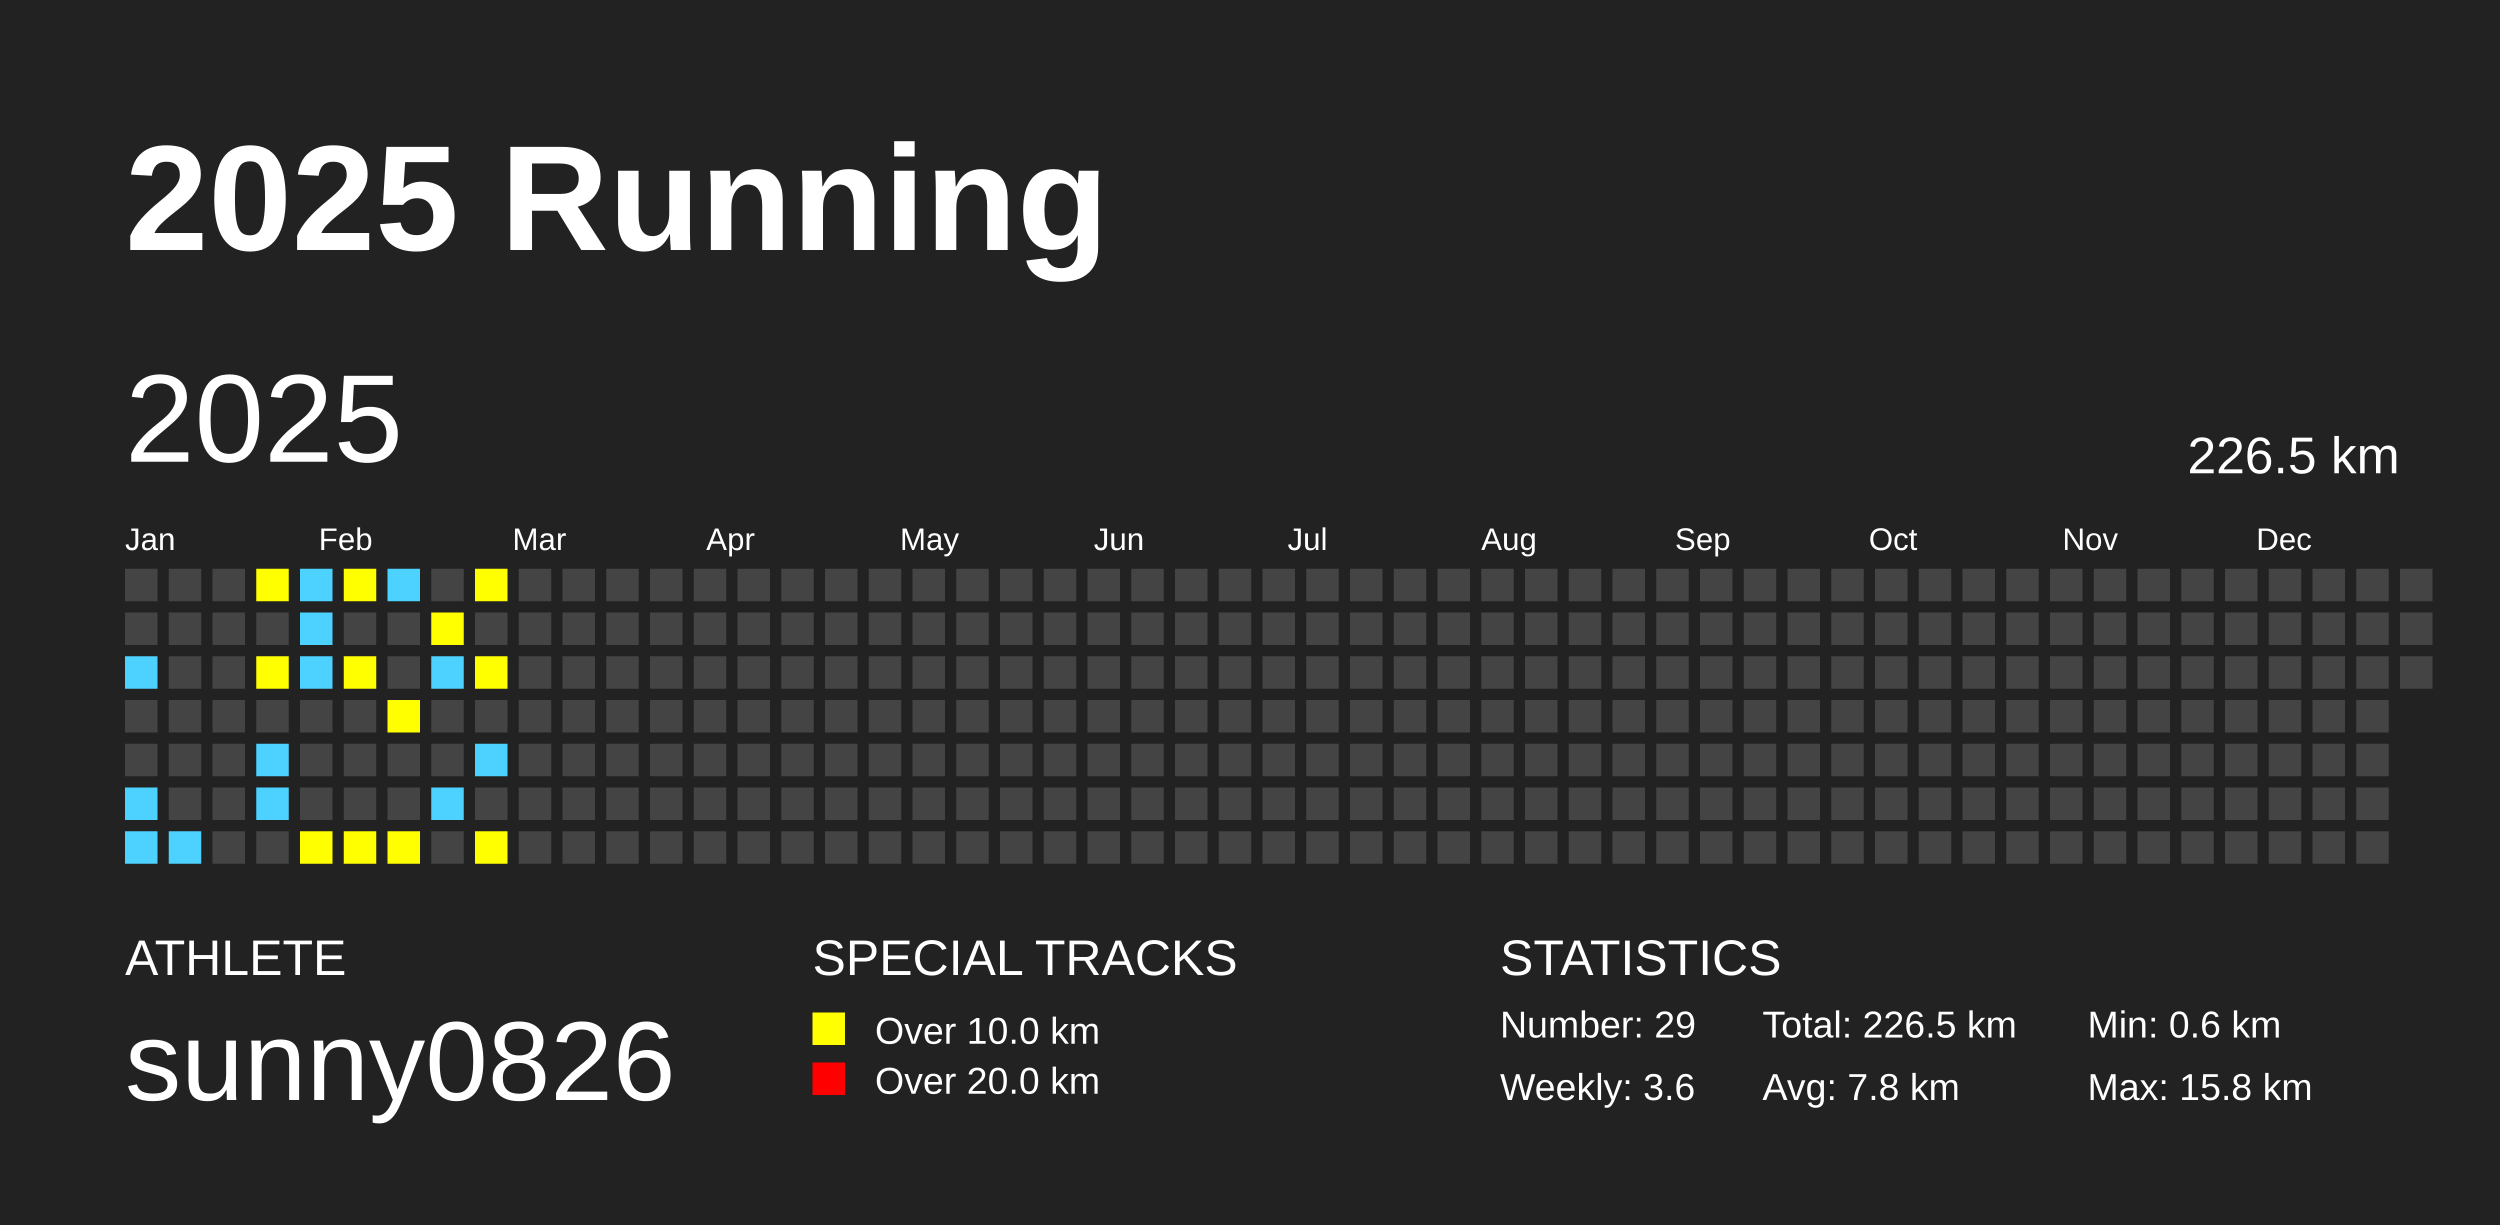
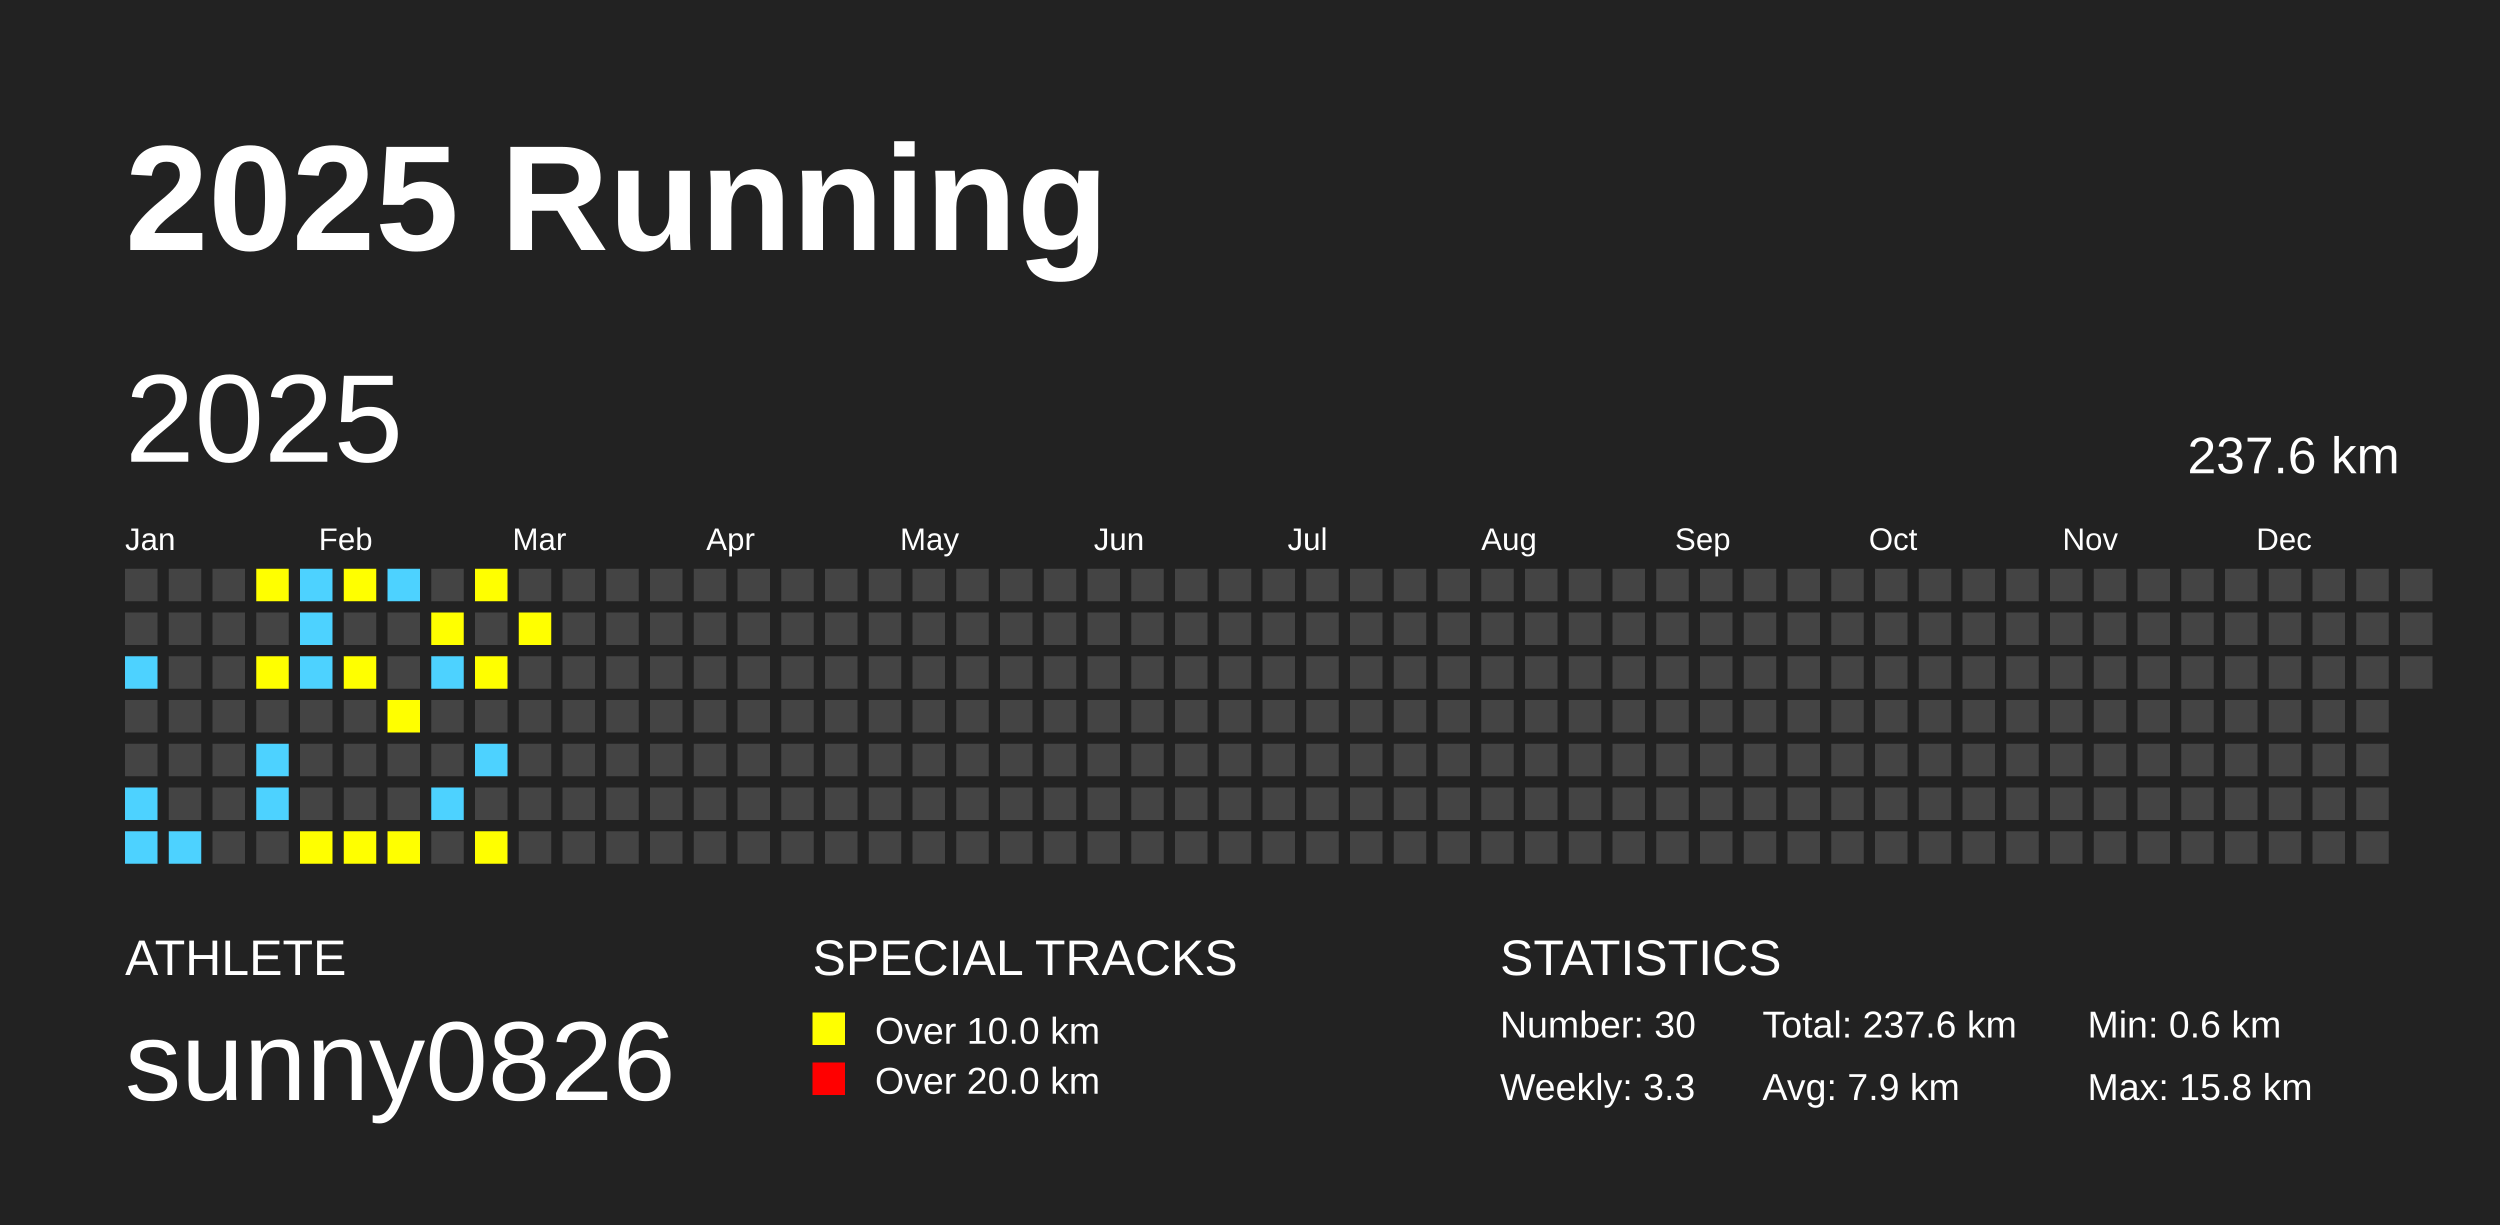
<svg xmlns="http://www.w3.org/2000/svg" baseProfile="full" height="98mm" version="1.1" viewBox="0,0,200,98" width="200mm">
  <defs />
  <rect fill="#222222" height="98" width="200" x="0" y="0" />
  <text fill="#FFFFFF" style="font-size:12px; font-family:Arial; font-weight:bold;" x="10" y="20">2025 Running</text>
  <text fill="#FFFFFF" style="font-size:4px; font-family:Arial" x="10" y="78">ATHLETE</text>
  <text fill="#FFFFFF" style="font-size:9px; font-family:Arial" x="10" y="88">sunny0826</text>
  <text fill="#FFFFFF" style="font-size:4px; font-family:Arial" x="65" y="78">SPECIAL TRACKS</text>
  <rect fill="yellow" height="2.6" width="2.6" x="65" y="81" />
  <text fill="#FFFFFF" style="font-size:3px; font-family:Arial" x="70" y="83.5">Over 10.0 km</text>
  <rect fill="red" height="2.6" width="2.6" x="65" y="85" />
  <text fill="#FFFFFF" style="font-size:3px; font-family:Arial" x="70" y="87.5">Over 20.0 km</text>
  <text fill="#FFFFFF" style="font-size:4px; font-family:Arial" x="120" y="78">STATISTICS</text>
-   <text fill="#FFFFFF" style="font-size:3px; font-family:Arial" x="120" y="83">Number: 29</text>
-   <text fill="#FFFFFF" style="font-size:3px; font-family:Arial" x="120" y="88">Weekly: 3.6</text>
-   <text fill="#FFFFFF" style="font-size:3px; font-family:Arial" x="141" y="83">Total: 226.5 km</text>
-   <text fill="#FFFFFF" style="font-size:3px; font-family:Arial" x="141" y="88">Avg: 7.8 km</text>
+   <text fill="#FFFFFF" style="font-size:3px; font-family:Arial" x="120" y="83">Number: 30</text>
+   <text fill="#FFFFFF" style="font-size:3px; font-family:Arial" x="120" y="88">Weekly: 3.3</text>
+   <text fill="#FFFFFF" style="font-size:3px; font-family:Arial" x="141" y="83">Total: 237.6 km</text>
+   <text fill="#FFFFFF" style="font-size:3px; font-family:Arial" x="141" y="88">Avg: 7.9 km</text>
  <text fill="#FFFFFF" style="font-size:3px; font-family:Arial" x="167" y="83">Min: 0.6 km</text>
  <text fill="#FFFFFF" style="font-size:3px; font-family:Arial" x="167" y="88">Max: 15.8 km</text>
  <text dominant-baseline="hanging" fill="#FFFFFF" style="font-size:10.0px; font-family:Arial;" x="10" y="30">2025</text>
-   <text dominant-baseline="hanging" fill="#FFFFFF" style="font-size:4.125px; font-family:Arial;" x="175" y="35">226.5 km</text>
+   <text dominant-baseline="hanging" fill="#FFFFFF" style="font-size:4.125px; font-family:Arial;" x="175" y="35">237.6 km</text>
  <text fill="#FFFFFF" style="font-size:2.5px; font-family:Arial" x="10.0" y="44">Jan</text>
  <text fill="#FFFFFF" style="font-size:2.5px; font-family:Arial" x="25.5" y="44">Feb</text>
  <text fill="#FFFFFF" style="font-size:2.5px; font-family:Arial" x="41.0" y="44">Mar</text>
  <text fill="#FFFFFF" style="font-size:2.5px; font-family:Arial" x="56.5" y="44">Apr</text>
  <text fill="#FFFFFF" style="font-size:2.5px; font-family:Arial" x="72.0" y="44">May</text>
  <text fill="#FFFFFF" style="font-size:2.5px; font-family:Arial" x="87.5" y="44">Jun</text>
  <text fill="#FFFFFF" style="font-size:2.5px; font-family:Arial" x="103.0" y="44">Jul</text>
  <text fill="#FFFFFF" style="font-size:2.5px; font-family:Arial" x="118.5" y="44">Aug</text>
  <text fill="#FFFFFF" style="font-size:2.5px; font-family:Arial" x="134.0" y="44">Sep</text>
  <text fill="#FFFFFF" style="font-size:2.5px; font-family:Arial" x="149.5" y="44">Oct</text>
  <text fill="#FFFFFF" style="font-size:2.5px; font-family:Arial" x="165.0" y="44">Nov</text>
  <text fill="#FFFFFF" style="font-size:2.5px; font-family:Arial" x="180.5" y="44">Dec</text>
  <rect fill="#444444" height="2.6" width="2.6" x="10.0" y="45.5" />
  <rect fill="#444444" height="2.6" width="2.6" x="10.0" y="49.0" />
  <rect fill="#4DD2FF" height="2.6" width="2.6" x="10.0" y="52.5" />
  <rect fill="#444444" height="2.6" width="2.6" x="10.0" y="56.0" />
  <rect fill="#444444" height="2.6" width="2.6" x="10.0" y="59.5" />
  <rect fill="#4DD2FF" height="2.6" width="2.6" x="10.0" y="63.0" />
  <rect fill="#4DD2FF" height="2.6" width="2.6" x="10.0" y="66.5" />
  <rect fill="#444444" height="2.6" width="2.6" x="13.5" y="45.5" />
  <rect fill="#444444" height="2.6" width="2.6" x="13.5" y="49.0" />
  <rect fill="#444444" height="2.6" width="2.6" x="13.5" y="52.5" />
  <rect fill="#444444" height="2.6" width="2.6" x="13.5" y="56.0" />
  <rect fill="#444444" height="2.6" width="2.6" x="13.5" y="59.5" />
  <rect fill="#444444" height="2.6" width="2.6" x="13.5" y="63.0" />
  <rect fill="#4DD2FF" height="2.6" width="2.6" x="13.5" y="66.5" />
  <rect fill="#444444" height="2.6" width="2.6" x="17.0" y="45.5" />
  <rect fill="#444444" height="2.6" width="2.6" x="17.0" y="49.0" />
  <rect fill="#444444" height="2.6" width="2.6" x="17.0" y="52.5" />
  <rect fill="#444444" height="2.6" width="2.6" x="17.0" y="56.0" />
  <rect fill="#444444" height="2.6" width="2.6" x="17.0" y="59.5" />
  <rect fill="#444444" height="2.6" width="2.6" x="17.0" y="63.0" />
  <rect fill="#444444" height="2.6" width="2.6" x="17.0" y="66.5" />
  <rect fill="yellow" height="2.6" width="2.6" x="20.5" y="45.5" />
  <rect fill="#444444" height="2.6" width="2.6" x="20.5" y="49.0" />
  <rect fill="yellow" height="2.6" width="2.6" x="20.5" y="52.5" />
  <rect fill="#444444" height="2.6" width="2.6" x="20.5" y="56.0" />
  <rect fill="#4DD2FF" height="2.6" width="2.6" x="20.5" y="59.5" />
  <rect fill="#4DD2FF" height="2.6" width="2.6" x="20.5" y="63.0" />
  <rect fill="#444444" height="2.6" width="2.6" x="20.5" y="66.5" />
  <rect fill="#4DD2FF" height="2.6" width="2.6" x="24.0" y="45.5" />
  <rect fill="#4DD2FF" height="2.6" width="2.6" x="24.0" y="49.0" />
  <rect fill="#4DD2FF" height="2.6" width="2.6" x="24.0" y="52.5" />
  <rect fill="#444444" height="2.6" width="2.6" x="24.0" y="56.0" />
  <rect fill="#444444" height="2.6" width="2.6" x="24.0" y="59.5" />
  <rect fill="#444444" height="2.6" width="2.6" x="24.0" y="63.0" />
  <rect fill="yellow" height="2.6" width="2.6" x="24.0" y="66.5" />
  <rect fill="yellow" height="2.6" width="2.6" x="27.5" y="45.5" />
  <rect fill="#444444" height="2.6" width="2.6" x="27.5" y="49.0" />
  <rect fill="yellow" height="2.6" width="2.6" x="27.5" y="52.5" />
  <rect fill="#444444" height="2.6" width="2.6" x="27.5" y="56.0" />
  <rect fill="#444444" height="2.6" width="2.6" x="27.5" y="59.5" />
  <rect fill="#444444" height="2.6" width="2.6" x="27.5" y="63.0" />
  <rect fill="yellow" height="2.6" width="2.6" x="27.5" y="66.5" />
  <rect fill="#4DD2FF" height="2.6" width="2.6" x="31.0" y="45.5" />
  <rect fill="#444444" height="2.6" width="2.6" x="31.0" y="49.0" />
  <rect fill="#444444" height="2.6" width="2.6" x="31.0" y="52.5" />
  <rect fill="yellow" height="2.6" width="2.6" x="31.0" y="56.0" />
  <rect fill="#444444" height="2.6" width="2.6" x="31.0" y="59.5" />
  <rect fill="#444444" height="2.6" width="2.6" x="31.0" y="63.0" />
  <rect fill="yellow" height="2.6" width="2.6" x="31.0" y="66.5" />
  <rect fill="#444444" height="2.6" width="2.6" x="34.5" y="45.5" />
  <rect fill="yellow" height="2.6" width="2.6" x="34.5" y="49.0" />
  <rect fill="#4DD2FF" height="2.6" width="2.6" x="34.5" y="52.5" />
  <rect fill="#444444" height="2.6" width="2.6" x="34.5" y="56.0" />
  <rect fill="#444444" height="2.6" width="2.6" x="34.5" y="59.5" />
  <rect fill="#4DD2FF" height="2.6" width="2.6" x="34.5" y="63.0" />
  <rect fill="#444444" height="2.6" width="2.6" x="34.5" y="66.5" />
  <rect fill="yellow" height="2.6" width="2.6" x="38.0" y="45.5" />
  <rect fill="#444444" height="2.6" width="2.6" x="38.0" y="49.0" />
  <rect fill="yellow" height="2.6" width="2.6" x="38.0" y="52.5" />
  <rect fill="#444444" height="2.6" width="2.6" x="38.0" y="56.0" />
  <rect fill="#4DD2FF" height="2.6" width="2.6" x="38.0" y="59.5" />
  <rect fill="#444444" height="2.6" width="2.6" x="38.0" y="63.0" />
  <rect fill="yellow" height="2.6" width="2.6" x="38.0" y="66.5" />
  <rect fill="#444444" height="2.6" width="2.6" x="41.5" y="45.5" />
-   <rect fill="#444444" height="2.6" width="2.6" x="41.5" y="49.0" />
+   <rect fill="yellow" height="2.6" width="2.6" x="41.5" y="49.0" />
  <rect fill="#444444" height="2.6" width="2.6" x="41.5" y="52.5" />
  <rect fill="#444444" height="2.6" width="2.6" x="41.5" y="56.0" />
  <rect fill="#444444" height="2.6" width="2.6" x="41.5" y="59.5" />
  <rect fill="#444444" height="2.6" width="2.6" x="41.5" y="63.0" />
  <rect fill="#444444" height="2.6" width="2.6" x="41.5" y="66.5" />
  <rect fill="#444444" height="2.6" width="2.6" x="45.0" y="45.5" />
  <rect fill="#444444" height="2.6" width="2.6" x="45.0" y="49.0" />
  <rect fill="#444444" height="2.6" width="2.6" x="45.0" y="52.5" />
  <rect fill="#444444" height="2.6" width="2.6" x="45.0" y="56.0" />
  <rect fill="#444444" height="2.6" width="2.6" x="45.0" y="59.5" />
  <rect fill="#444444" height="2.6" width="2.6" x="45.0" y="63.0" />
  <rect fill="#444444" height="2.6" width="2.6" x="45.0" y="66.5" />
  <rect fill="#444444" height="2.6" width="2.6" x="48.5" y="45.5" />
  <rect fill="#444444" height="2.6" width="2.6" x="48.5" y="49.0" />
  <rect fill="#444444" height="2.6" width="2.6" x="48.5" y="52.5" />
  <rect fill="#444444" height="2.6" width="2.6" x="48.5" y="56.0" />
  <rect fill="#444444" height="2.6" width="2.6" x="48.5" y="59.5" />
  <rect fill="#444444" height="2.6" width="2.6" x="48.5" y="63.0" />
  <rect fill="#444444" height="2.6" width="2.6" x="48.5" y="66.5" />
  <rect fill="#444444" height="2.6" width="2.6" x="52.0" y="45.5" />
  <rect fill="#444444" height="2.6" width="2.6" x="52.0" y="49.0" />
  <rect fill="#444444" height="2.6" width="2.6" x="52.0" y="52.5" />
  <rect fill="#444444" height="2.6" width="2.6" x="52.0" y="56.0" />
  <rect fill="#444444" height="2.6" width="2.6" x="52.0" y="59.5" />
  <rect fill="#444444" height="2.6" width="2.6" x="52.0" y="63.0" />
  <rect fill="#444444" height="2.6" width="2.6" x="52.0" y="66.5" />
  <rect fill="#444444" height="2.6" width="2.6" x="55.5" y="45.5" />
  <rect fill="#444444" height="2.6" width="2.6" x="55.5" y="49.0" />
  <rect fill="#444444" height="2.6" width="2.6" x="55.5" y="52.5" />
  <rect fill="#444444" height="2.6" width="2.6" x="55.5" y="56.0" />
  <rect fill="#444444" height="2.6" width="2.6" x="55.5" y="59.5" />
  <rect fill="#444444" height="2.6" width="2.6" x="55.5" y="63.0" />
  <rect fill="#444444" height="2.6" width="2.6" x="55.5" y="66.5" />
  <rect fill="#444444" height="2.6" width="2.6" x="59.0" y="45.5" />
  <rect fill="#444444" height="2.6" width="2.6" x="59.0" y="49.0" />
  <rect fill="#444444" height="2.6" width="2.6" x="59.0" y="52.5" />
  <rect fill="#444444" height="2.6" width="2.6" x="59.0" y="56.0" />
  <rect fill="#444444" height="2.6" width="2.6" x="59.0" y="59.5" />
  <rect fill="#444444" height="2.6" width="2.6" x="59.0" y="63.0" />
  <rect fill="#444444" height="2.6" width="2.6" x="59.0" y="66.5" />
  <rect fill="#444444" height="2.6" width="2.6" x="62.5" y="45.5" />
  <rect fill="#444444" height="2.6" width="2.6" x="62.5" y="49.0" />
  <rect fill="#444444" height="2.6" width="2.6" x="62.5" y="52.5" />
  <rect fill="#444444" height="2.6" width="2.6" x="62.5" y="56.0" />
  <rect fill="#444444" height="2.6" width="2.6" x="62.5" y="59.5" />
  <rect fill="#444444" height="2.6" width="2.6" x="62.5" y="63.0" />
  <rect fill="#444444" height="2.6" width="2.6" x="62.5" y="66.5" />
  <rect fill="#444444" height="2.6" width="2.6" x="66.0" y="45.5" />
  <rect fill="#444444" height="2.6" width="2.6" x="66.0" y="49.0" />
  <rect fill="#444444" height="2.6" width="2.6" x="66.0" y="52.5" />
  <rect fill="#444444" height="2.6" width="2.6" x="66.0" y="56.0" />
  <rect fill="#444444" height="2.6" width="2.6" x="66.0" y="59.5" />
  <rect fill="#444444" height="2.6" width="2.6" x="66.0" y="63.0" />
  <rect fill="#444444" height="2.6" width="2.6" x="66.0" y="66.5" />
  <rect fill="#444444" height="2.6" width="2.6" x="69.5" y="45.5" />
  <rect fill="#444444" height="2.6" width="2.6" x="69.5" y="49.0" />
  <rect fill="#444444" height="2.6" width="2.6" x="69.5" y="52.5" />
  <rect fill="#444444" height="2.6" width="2.6" x="69.5" y="56.0" />
  <rect fill="#444444" height="2.6" width="2.6" x="69.5" y="59.5" />
  <rect fill="#444444" height="2.6" width="2.6" x="69.5" y="63.0" />
  <rect fill="#444444" height="2.6" width="2.6" x="69.5" y="66.5" />
  <rect fill="#444444" height="2.6" width="2.6" x="73.0" y="45.5" />
  <rect fill="#444444" height="2.6" width="2.6" x="73.0" y="49.0" />
  <rect fill="#444444" height="2.6" width="2.6" x="73.0" y="52.5" />
  <rect fill="#444444" height="2.6" width="2.6" x="73.0" y="56.0" />
  <rect fill="#444444" height="2.6" width="2.6" x="73.0" y="59.5" />
  <rect fill="#444444" height="2.6" width="2.6" x="73.0" y="63.0" />
  <rect fill="#444444" height="2.6" width="2.6" x="73.0" y="66.5" />
  <rect fill="#444444" height="2.6" width="2.6" x="76.5" y="45.5" />
  <rect fill="#444444" height="2.6" width="2.6" x="76.5" y="49.0" />
  <rect fill="#444444" height="2.6" width="2.6" x="76.5" y="52.5" />
  <rect fill="#444444" height="2.6" width="2.6" x="76.5" y="56.0" />
  <rect fill="#444444" height="2.6" width="2.6" x="76.5" y="59.5" />
  <rect fill="#444444" height="2.6" width="2.6" x="76.5" y="63.0" />
  <rect fill="#444444" height="2.6" width="2.6" x="76.5" y="66.5" />
  <rect fill="#444444" height="2.6" width="2.6" x="80.0" y="45.5" />
  <rect fill="#444444" height="2.6" width="2.6" x="80.0" y="49.0" />
  <rect fill="#444444" height="2.6" width="2.6" x="80.0" y="52.5" />
  <rect fill="#444444" height="2.6" width="2.6" x="80.0" y="56.0" />
  <rect fill="#444444" height="2.6" width="2.6" x="80.0" y="59.5" />
  <rect fill="#444444" height="2.6" width="2.6" x="80.0" y="63.0" />
  <rect fill="#444444" height="2.6" width="2.6" x="80.0" y="66.5" />
  <rect fill="#444444" height="2.6" width="2.6" x="83.5" y="45.5" />
  <rect fill="#444444" height="2.6" width="2.6" x="83.5" y="49.0" />
  <rect fill="#444444" height="2.6" width="2.6" x="83.5" y="52.5" />
  <rect fill="#444444" height="2.6" width="2.6" x="83.5" y="56.0" />
  <rect fill="#444444" height="2.6" width="2.6" x="83.5" y="59.5" />
  <rect fill="#444444" height="2.6" width="2.6" x="83.5" y="63.0" />
  <rect fill="#444444" height="2.6" width="2.6" x="83.5" y="66.5" />
  <rect fill="#444444" height="2.6" width="2.6" x="87.0" y="45.5" />
  <rect fill="#444444" height="2.6" width="2.6" x="87.0" y="49.0" />
  <rect fill="#444444" height="2.6" width="2.6" x="87.0" y="52.5" />
  <rect fill="#444444" height="2.6" width="2.6" x="87.0" y="56.0" />
  <rect fill="#444444" height="2.6" width="2.6" x="87.0" y="59.5" />
  <rect fill="#444444" height="2.6" width="2.6" x="87.0" y="63.0" />
  <rect fill="#444444" height="2.6" width="2.6" x="87.0" y="66.5" />
  <rect fill="#444444" height="2.6" width="2.6" x="90.5" y="45.5" />
  <rect fill="#444444" height="2.6" width="2.6" x="90.5" y="49.0" />
  <rect fill="#444444" height="2.6" width="2.6" x="90.5" y="52.5" />
  <rect fill="#444444" height="2.6" width="2.6" x="90.5" y="56.0" />
  <rect fill="#444444" height="2.6" width="2.6" x="90.5" y="59.5" />
  <rect fill="#444444" height="2.6" width="2.6" x="90.5" y="63.0" />
  <rect fill="#444444" height="2.6" width="2.6" x="90.5" y="66.5" />
  <rect fill="#444444" height="2.6" width="2.6" x="94.0" y="45.5" />
  <rect fill="#444444" height="2.6" width="2.6" x="94.0" y="49.0" />
  <rect fill="#444444" height="2.6" width="2.6" x="94.0" y="52.5" />
  <rect fill="#444444" height="2.6" width="2.6" x="94.0" y="56.0" />
  <rect fill="#444444" height="2.6" width="2.6" x="94.0" y="59.5" />
  <rect fill="#444444" height="2.6" width="2.6" x="94.0" y="63.0" />
  <rect fill="#444444" height="2.6" width="2.6" x="94.0" y="66.5" />
  <rect fill="#444444" height="2.6" width="2.6" x="97.5" y="45.5" />
  <rect fill="#444444" height="2.6" width="2.6" x="97.5" y="49.0" />
  <rect fill="#444444" height="2.6" width="2.6" x="97.5" y="52.5" />
  <rect fill="#444444" height="2.6" width="2.6" x="97.5" y="56.0" />
  <rect fill="#444444" height="2.6" width="2.6" x="97.5" y="59.5" />
  <rect fill="#444444" height="2.6" width="2.6" x="97.5" y="63.0" />
  <rect fill="#444444" height="2.6" width="2.6" x="97.5" y="66.5" />
  <rect fill="#444444" height="2.6" width="2.6" x="101.0" y="45.5" />
  <rect fill="#444444" height="2.6" width="2.6" x="101.0" y="49.0" />
  <rect fill="#444444" height="2.6" width="2.6" x="101.0" y="52.5" />
  <rect fill="#444444" height="2.6" width="2.6" x="101.0" y="56.0" />
  <rect fill="#444444" height="2.6" width="2.6" x="101.0" y="59.5" />
  <rect fill="#444444" height="2.6" width="2.6" x="101.0" y="63.0" />
  <rect fill="#444444" height="2.6" width="2.6" x="101.0" y="66.5" />
  <rect fill="#444444" height="2.6" width="2.6" x="104.5" y="45.5" />
  <rect fill="#444444" height="2.6" width="2.6" x="104.5" y="49.0" />
  <rect fill="#444444" height="2.6" width="2.6" x="104.5" y="52.5" />
  <rect fill="#444444" height="2.6" width="2.6" x="104.5" y="56.0" />
  <rect fill="#444444" height="2.6" width="2.6" x="104.5" y="59.5" />
  <rect fill="#444444" height="2.6" width="2.6" x="104.5" y="63.0" />
  <rect fill="#444444" height="2.6" width="2.6" x="104.5" y="66.5" />
  <rect fill="#444444" height="2.6" width="2.6" x="108.0" y="45.5" />
  <rect fill="#444444" height="2.6" width="2.6" x="108.0" y="49.0" />
  <rect fill="#444444" height="2.6" width="2.6" x="108.0" y="52.5" />
  <rect fill="#444444" height="2.6" width="2.6" x="108.0" y="56.0" />
  <rect fill="#444444" height="2.6" width="2.6" x="108.0" y="59.5" />
  <rect fill="#444444" height="2.6" width="2.6" x="108.0" y="63.0" />
  <rect fill="#444444" height="2.6" width="2.6" x="108.0" y="66.5" />
  <rect fill="#444444" height="2.6" width="2.6" x="111.5" y="45.5" />
  <rect fill="#444444" height="2.6" width="2.6" x="111.5" y="49.0" />
  <rect fill="#444444" height="2.6" width="2.6" x="111.5" y="52.5" />
  <rect fill="#444444" height="2.6" width="2.6" x="111.5" y="56.0" />
  <rect fill="#444444" height="2.6" width="2.6" x="111.5" y="59.5" />
  <rect fill="#444444" height="2.6" width="2.6" x="111.5" y="63.0" />
  <rect fill="#444444" height="2.6" width="2.6" x="111.5" y="66.5" />
  <rect fill="#444444" height="2.6" width="2.6" x="115.0" y="45.5" />
  <rect fill="#444444" height="2.6" width="2.6" x="115.0" y="49.0" />
  <rect fill="#444444" height="2.6" width="2.6" x="115.0" y="52.5" />
  <rect fill="#444444" height="2.6" width="2.6" x="115.0" y="56.0" />
  <rect fill="#444444" height="2.6" width="2.6" x="115.0" y="59.5" />
  <rect fill="#444444" height="2.6" width="2.6" x="115.0" y="63.0" />
  <rect fill="#444444" height="2.6" width="2.6" x="115.0" y="66.5" />
  <rect fill="#444444" height="2.6" width="2.6" x="118.5" y="45.5" />
  <rect fill="#444444" height="2.6" width="2.6" x="118.5" y="49.0" />
  <rect fill="#444444" height="2.6" width="2.6" x="118.5" y="52.5" />
  <rect fill="#444444" height="2.6" width="2.6" x="118.5" y="56.0" />
  <rect fill="#444444" height="2.6" width="2.6" x="118.5" y="59.5" />
  <rect fill="#444444" height="2.6" width="2.6" x="118.5" y="63.0" />
  <rect fill="#444444" height="2.6" width="2.6" x="118.5" y="66.5" />
  <rect fill="#444444" height="2.6" width="2.6" x="122.0" y="45.5" />
  <rect fill="#444444" height="2.6" width="2.6" x="122.0" y="49.0" />
  <rect fill="#444444" height="2.6" width="2.6" x="122.0" y="52.5" />
  <rect fill="#444444" height="2.6" width="2.6" x="122.0" y="56.0" />
  <rect fill="#444444" height="2.6" width="2.6" x="122.0" y="59.5" />
  <rect fill="#444444" height="2.6" width="2.6" x="122.0" y="63.0" />
  <rect fill="#444444" height="2.6" width="2.6" x="122.0" y="66.5" />
  <rect fill="#444444" height="2.6" width="2.6" x="125.5" y="45.5" />
  <rect fill="#444444" height="2.6" width="2.6" x="125.5" y="49.0" />
  <rect fill="#444444" height="2.6" width="2.6" x="125.5" y="52.5" />
  <rect fill="#444444" height="2.6" width="2.6" x="125.5" y="56.0" />
  <rect fill="#444444" height="2.6" width="2.6" x="125.5" y="59.5" />
  <rect fill="#444444" height="2.6" width="2.6" x="125.5" y="63.0" />
  <rect fill="#444444" height="2.6" width="2.6" x="125.5" y="66.5" />
  <rect fill="#444444" height="2.6" width="2.6" x="129.0" y="45.5" />
  <rect fill="#444444" height="2.6" width="2.6" x="129.0" y="49.0" />
  <rect fill="#444444" height="2.6" width="2.6" x="129.0" y="52.5" />
  <rect fill="#444444" height="2.6" width="2.6" x="129.0" y="56.0" />
  <rect fill="#444444" height="2.6" width="2.6" x="129.0" y="59.5" />
  <rect fill="#444444" height="2.6" width="2.6" x="129.0" y="63.0" />
  <rect fill="#444444" height="2.6" width="2.6" x="129.0" y="66.5" />
  <rect fill="#444444" height="2.6" width="2.6" x="132.5" y="45.5" />
  <rect fill="#444444" height="2.6" width="2.6" x="132.5" y="49.0" />
  <rect fill="#444444" height="2.6" width="2.6" x="132.5" y="52.5" />
  <rect fill="#444444" height="2.6" width="2.6" x="132.5" y="56.0" />
  <rect fill="#444444" height="2.6" width="2.6" x="132.5" y="59.5" />
  <rect fill="#444444" height="2.6" width="2.6" x="132.5" y="63.0" />
  <rect fill="#444444" height="2.6" width="2.6" x="132.5" y="66.5" />
  <rect fill="#444444" height="2.6" width="2.6" x="136.0" y="45.5" />
  <rect fill="#444444" height="2.6" width="2.6" x="136.0" y="49.0" />
  <rect fill="#444444" height="2.6" width="2.6" x="136.0" y="52.5" />
  <rect fill="#444444" height="2.6" width="2.6" x="136.0" y="56.0" />
  <rect fill="#444444" height="2.6" width="2.6" x="136.0" y="59.5" />
  <rect fill="#444444" height="2.6" width="2.6" x="136.0" y="63.0" />
  <rect fill="#444444" height="2.6" width="2.6" x="136.0" y="66.5" />
  <rect fill="#444444" height="2.6" width="2.6" x="139.5" y="45.5" />
  <rect fill="#444444" height="2.6" width="2.6" x="139.5" y="49.0" />
  <rect fill="#444444" height="2.6" width="2.6" x="139.5" y="52.5" />
  <rect fill="#444444" height="2.6" width="2.6" x="139.5" y="56.0" />
  <rect fill="#444444" height="2.6" width="2.6" x="139.5" y="59.5" />
  <rect fill="#444444" height="2.6" width="2.6" x="139.5" y="63.0" />
  <rect fill="#444444" height="2.6" width="2.6" x="139.5" y="66.5" />
  <rect fill="#444444" height="2.6" width="2.6" x="143.0" y="45.5" />
  <rect fill="#444444" height="2.6" width="2.6" x="143.0" y="49.0" />
  <rect fill="#444444" height="2.6" width="2.6" x="143.0" y="52.5" />
  <rect fill="#444444" height="2.6" width="2.6" x="143.0" y="56.0" />
  <rect fill="#444444" height="2.6" width="2.6" x="143.0" y="59.5" />
  <rect fill="#444444" height="2.6" width="2.6" x="143.0" y="63.0" />
  <rect fill="#444444" height="2.6" width="2.6" x="143.0" y="66.5" />
  <rect fill="#444444" height="2.6" width="2.6" x="146.5" y="45.5" />
  <rect fill="#444444" height="2.6" width="2.6" x="146.5" y="49.0" />
  <rect fill="#444444" height="2.6" width="2.6" x="146.5" y="52.5" />
  <rect fill="#444444" height="2.6" width="2.6" x="146.5" y="56.0" />
  <rect fill="#444444" height="2.6" width="2.6" x="146.5" y="59.5" />
  <rect fill="#444444" height="2.6" width="2.6" x="146.5" y="63.0" />
  <rect fill="#444444" height="2.6" width="2.6" x="146.5" y="66.5" />
  <rect fill="#444444" height="2.6" width="2.6" x="150.0" y="45.5" />
  <rect fill="#444444" height="2.6" width="2.6" x="150.0" y="49.0" />
  <rect fill="#444444" height="2.6" width="2.6" x="150.0" y="52.5" />
  <rect fill="#444444" height="2.6" width="2.6" x="150.0" y="56.0" />
  <rect fill="#444444" height="2.6" width="2.6" x="150.0" y="59.5" />
  <rect fill="#444444" height="2.6" width="2.6" x="150.0" y="63.0" />
  <rect fill="#444444" height="2.6" width="2.6" x="150.0" y="66.5" />
  <rect fill="#444444" height="2.6" width="2.6" x="153.5" y="45.5" />
  <rect fill="#444444" height="2.6" width="2.6" x="153.5" y="49.0" />
  <rect fill="#444444" height="2.6" width="2.6" x="153.5" y="52.5" />
  <rect fill="#444444" height="2.6" width="2.6" x="153.5" y="56.0" />
  <rect fill="#444444" height="2.6" width="2.6" x="153.5" y="59.5" />
  <rect fill="#444444" height="2.6" width="2.6" x="153.5" y="63.0" />
  <rect fill="#444444" height="2.6" width="2.6" x="153.5" y="66.5" />
  <rect fill="#444444" height="2.6" width="2.6" x="157.0" y="45.5" />
  <rect fill="#444444" height="2.6" width="2.6" x="157.0" y="49.0" />
  <rect fill="#444444" height="2.6" width="2.6" x="157.0" y="52.5" />
  <rect fill="#444444" height="2.6" width="2.6" x="157.0" y="56.0" />
  <rect fill="#444444" height="2.6" width="2.6" x="157.0" y="59.5" />
  <rect fill="#444444" height="2.6" width="2.6" x="157.0" y="63.0" />
  <rect fill="#444444" height="2.6" width="2.6" x="157.0" y="66.5" />
  <rect fill="#444444" height="2.6" width="2.6" x="160.5" y="45.5" />
  <rect fill="#444444" height="2.6" width="2.6" x="160.5" y="49.0" />
  <rect fill="#444444" height="2.6" width="2.6" x="160.5" y="52.5" />
  <rect fill="#444444" height="2.6" width="2.6" x="160.5" y="56.0" />
  <rect fill="#444444" height="2.6" width="2.6" x="160.5" y="59.5" />
  <rect fill="#444444" height="2.6" width="2.6" x="160.5" y="63.0" />
  <rect fill="#444444" height="2.6" width="2.6" x="160.5" y="66.5" />
  <rect fill="#444444" height="2.6" width="2.6" x="164.0" y="45.5" />
  <rect fill="#444444" height="2.6" width="2.6" x="164.0" y="49.0" />
  <rect fill="#444444" height="2.6" width="2.6" x="164.0" y="52.5" />
  <rect fill="#444444" height="2.6" width="2.6" x="164.0" y="56.0" />
  <rect fill="#444444" height="2.6" width="2.6" x="164.0" y="59.5" />
  <rect fill="#444444" height="2.6" width="2.6" x="164.0" y="63.0" />
  <rect fill="#444444" height="2.6" width="2.6" x="164.0" y="66.5" />
  <rect fill="#444444" height="2.6" width="2.6" x="167.5" y="45.5" />
  <rect fill="#444444" height="2.6" width="2.6" x="167.5" y="49.0" />
  <rect fill="#444444" height="2.6" width="2.6" x="167.5" y="52.5" />
  <rect fill="#444444" height="2.6" width="2.6" x="167.5" y="56.0" />
  <rect fill="#444444" height="2.6" width="2.6" x="167.5" y="59.5" />
  <rect fill="#444444" height="2.6" width="2.6" x="167.5" y="63.0" />
  <rect fill="#444444" height="2.6" width="2.6" x="167.5" y="66.5" />
  <rect fill="#444444" height="2.6" width="2.6" x="171.0" y="45.5" />
  <rect fill="#444444" height="2.6" width="2.6" x="171.0" y="49.0" />
  <rect fill="#444444" height="2.6" width="2.6" x="171.0" y="52.5" />
  <rect fill="#444444" height="2.6" width="2.6" x="171.0" y="56.0" />
  <rect fill="#444444" height="2.6" width="2.6" x="171.0" y="59.5" />
  <rect fill="#444444" height="2.6" width="2.6" x="171.0" y="63.0" />
  <rect fill="#444444" height="2.6" width="2.6" x="171.0" y="66.5" />
  <rect fill="#444444" height="2.6" width="2.6" x="174.5" y="45.5" />
  <rect fill="#444444" height="2.6" width="2.6" x="174.5" y="49.0" />
  <rect fill="#444444" height="2.6" width="2.6" x="174.5" y="52.5" />
  <rect fill="#444444" height="2.6" width="2.6" x="174.5" y="56.0" />
  <rect fill="#444444" height="2.6" width="2.6" x="174.5" y="59.5" />
  <rect fill="#444444" height="2.6" width="2.6" x="174.5" y="63.0" />
  <rect fill="#444444" height="2.6" width="2.6" x="174.5" y="66.5" />
  <rect fill="#444444" height="2.6" width="2.6" x="178.0" y="45.5" />
  <rect fill="#444444" height="2.6" width="2.6" x="178.0" y="49.0" />
  <rect fill="#444444" height="2.6" width="2.6" x="178.0" y="52.5" />
  <rect fill="#444444" height="2.6" width="2.6" x="178.0" y="56.0" />
  <rect fill="#444444" height="2.6" width="2.6" x="178.0" y="59.5" />
  <rect fill="#444444" height="2.6" width="2.6" x="178.0" y="63.0" />
  <rect fill="#444444" height="2.6" width="2.6" x="178.0" y="66.5" />
  <rect fill="#444444" height="2.6" width="2.6" x="181.5" y="45.5" />
  <rect fill="#444444" height="2.6" width="2.6" x="181.5" y="49.0" />
  <rect fill="#444444" height="2.6" width="2.6" x="181.5" y="52.5" />
  <rect fill="#444444" height="2.6" width="2.6" x="181.5" y="56.0" />
  <rect fill="#444444" height="2.6" width="2.6" x="181.5" y="59.5" />
  <rect fill="#444444" height="2.6" width="2.6" x="181.5" y="63.0" />
  <rect fill="#444444" height="2.6" width="2.6" x="181.5" y="66.5" />
  <rect fill="#444444" height="2.6" width="2.6" x="185.0" y="45.5" />
  <rect fill="#444444" height="2.6" width="2.6" x="185.0" y="49.0" />
  <rect fill="#444444" height="2.6" width="2.6" x="185.0" y="52.5" />
  <rect fill="#444444" height="2.6" width="2.6" x="185.0" y="56.0" />
  <rect fill="#444444" height="2.6" width="2.6" x="185.0" y="59.5" />
  <rect fill="#444444" height="2.6" width="2.6" x="185.0" y="63.0" />
  <rect fill="#444444" height="2.6" width="2.6" x="185.0" y="66.5" />
  <rect fill="#444444" height="2.6" width="2.6" x="188.5" y="45.5" />
  <rect fill="#444444" height="2.6" width="2.6" x="188.5" y="49.0" />
  <rect fill="#444444" height="2.6" width="2.6" x="188.5" y="52.5" />
  <rect fill="#444444" height="2.6" width="2.6" x="188.5" y="56.0" />
  <rect fill="#444444" height="2.6" width="2.6" x="188.5" y="59.5" />
  <rect fill="#444444" height="2.6" width="2.6" x="188.5" y="63.0" />
  <rect fill="#444444" height="2.6" width="2.6" x="188.5" y="66.5" />
  <rect fill="#444444" height="2.6" width="2.6" x="192.0" y="45.5" />
  <rect fill="#444444" height="2.6" width="2.6" x="192.0" y="49.0" />
  <rect fill="#444444" height="2.6" width="2.6" x="192.0" y="52.5" />
</svg>
